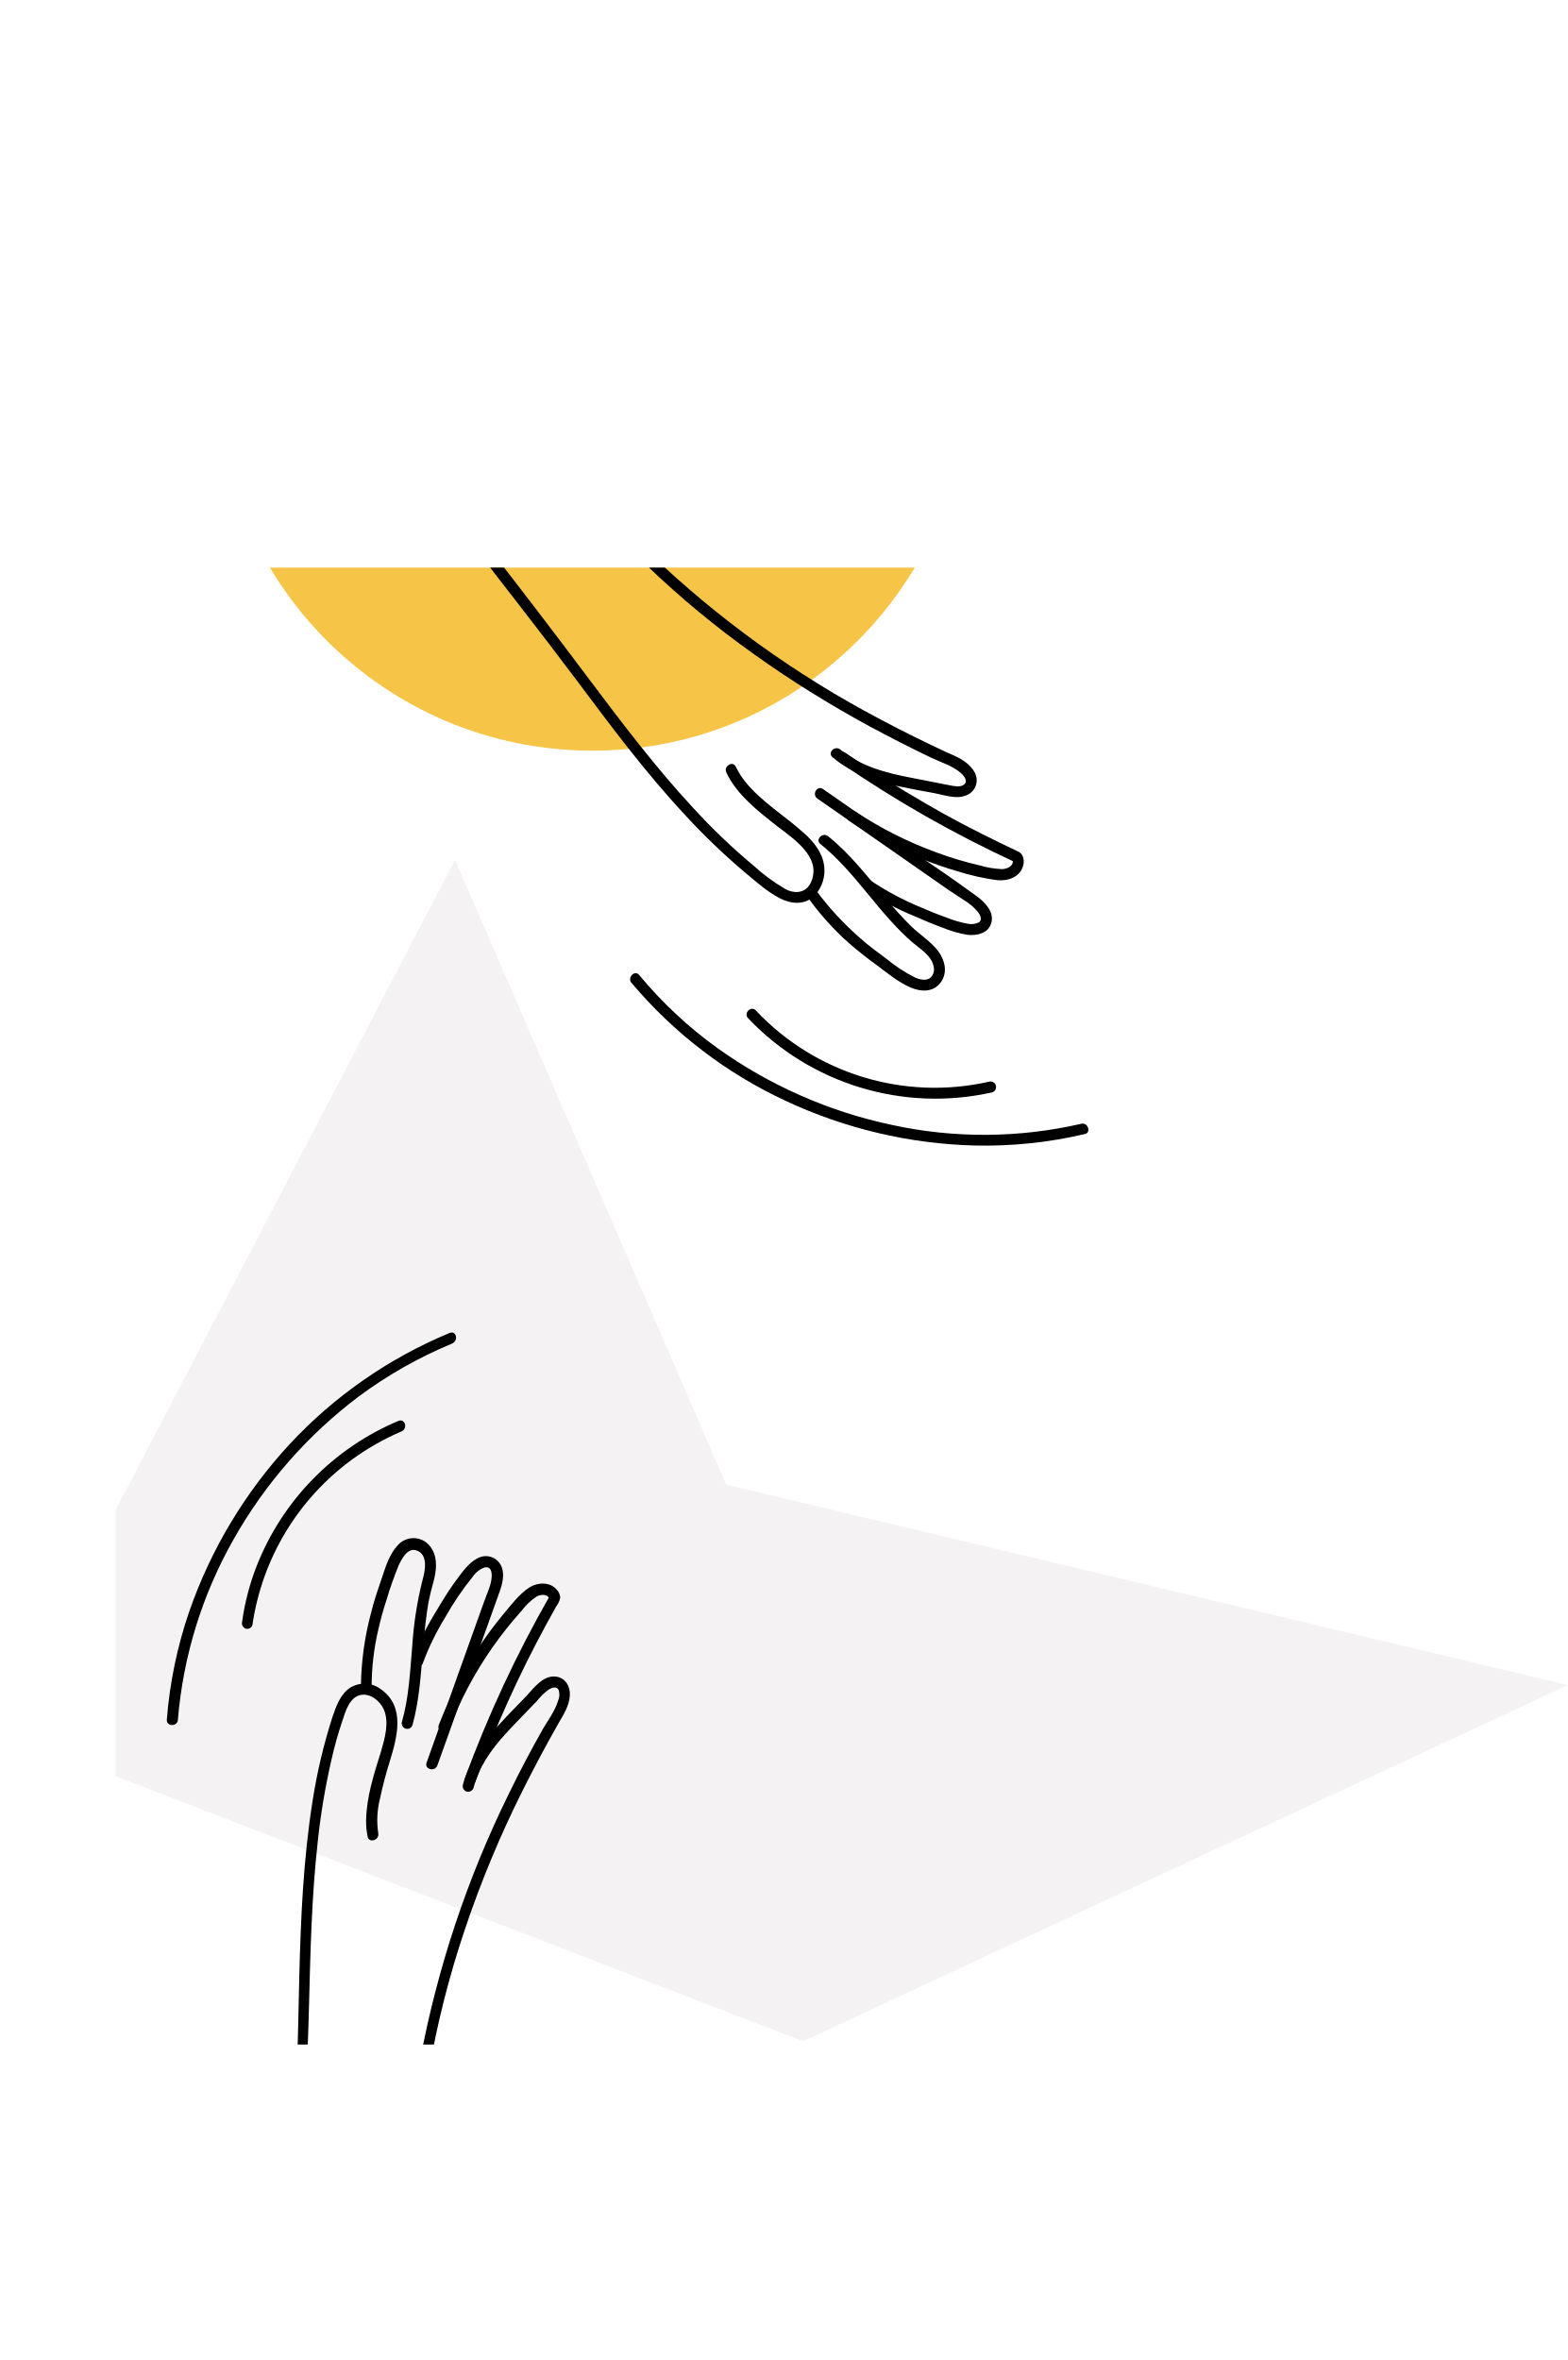
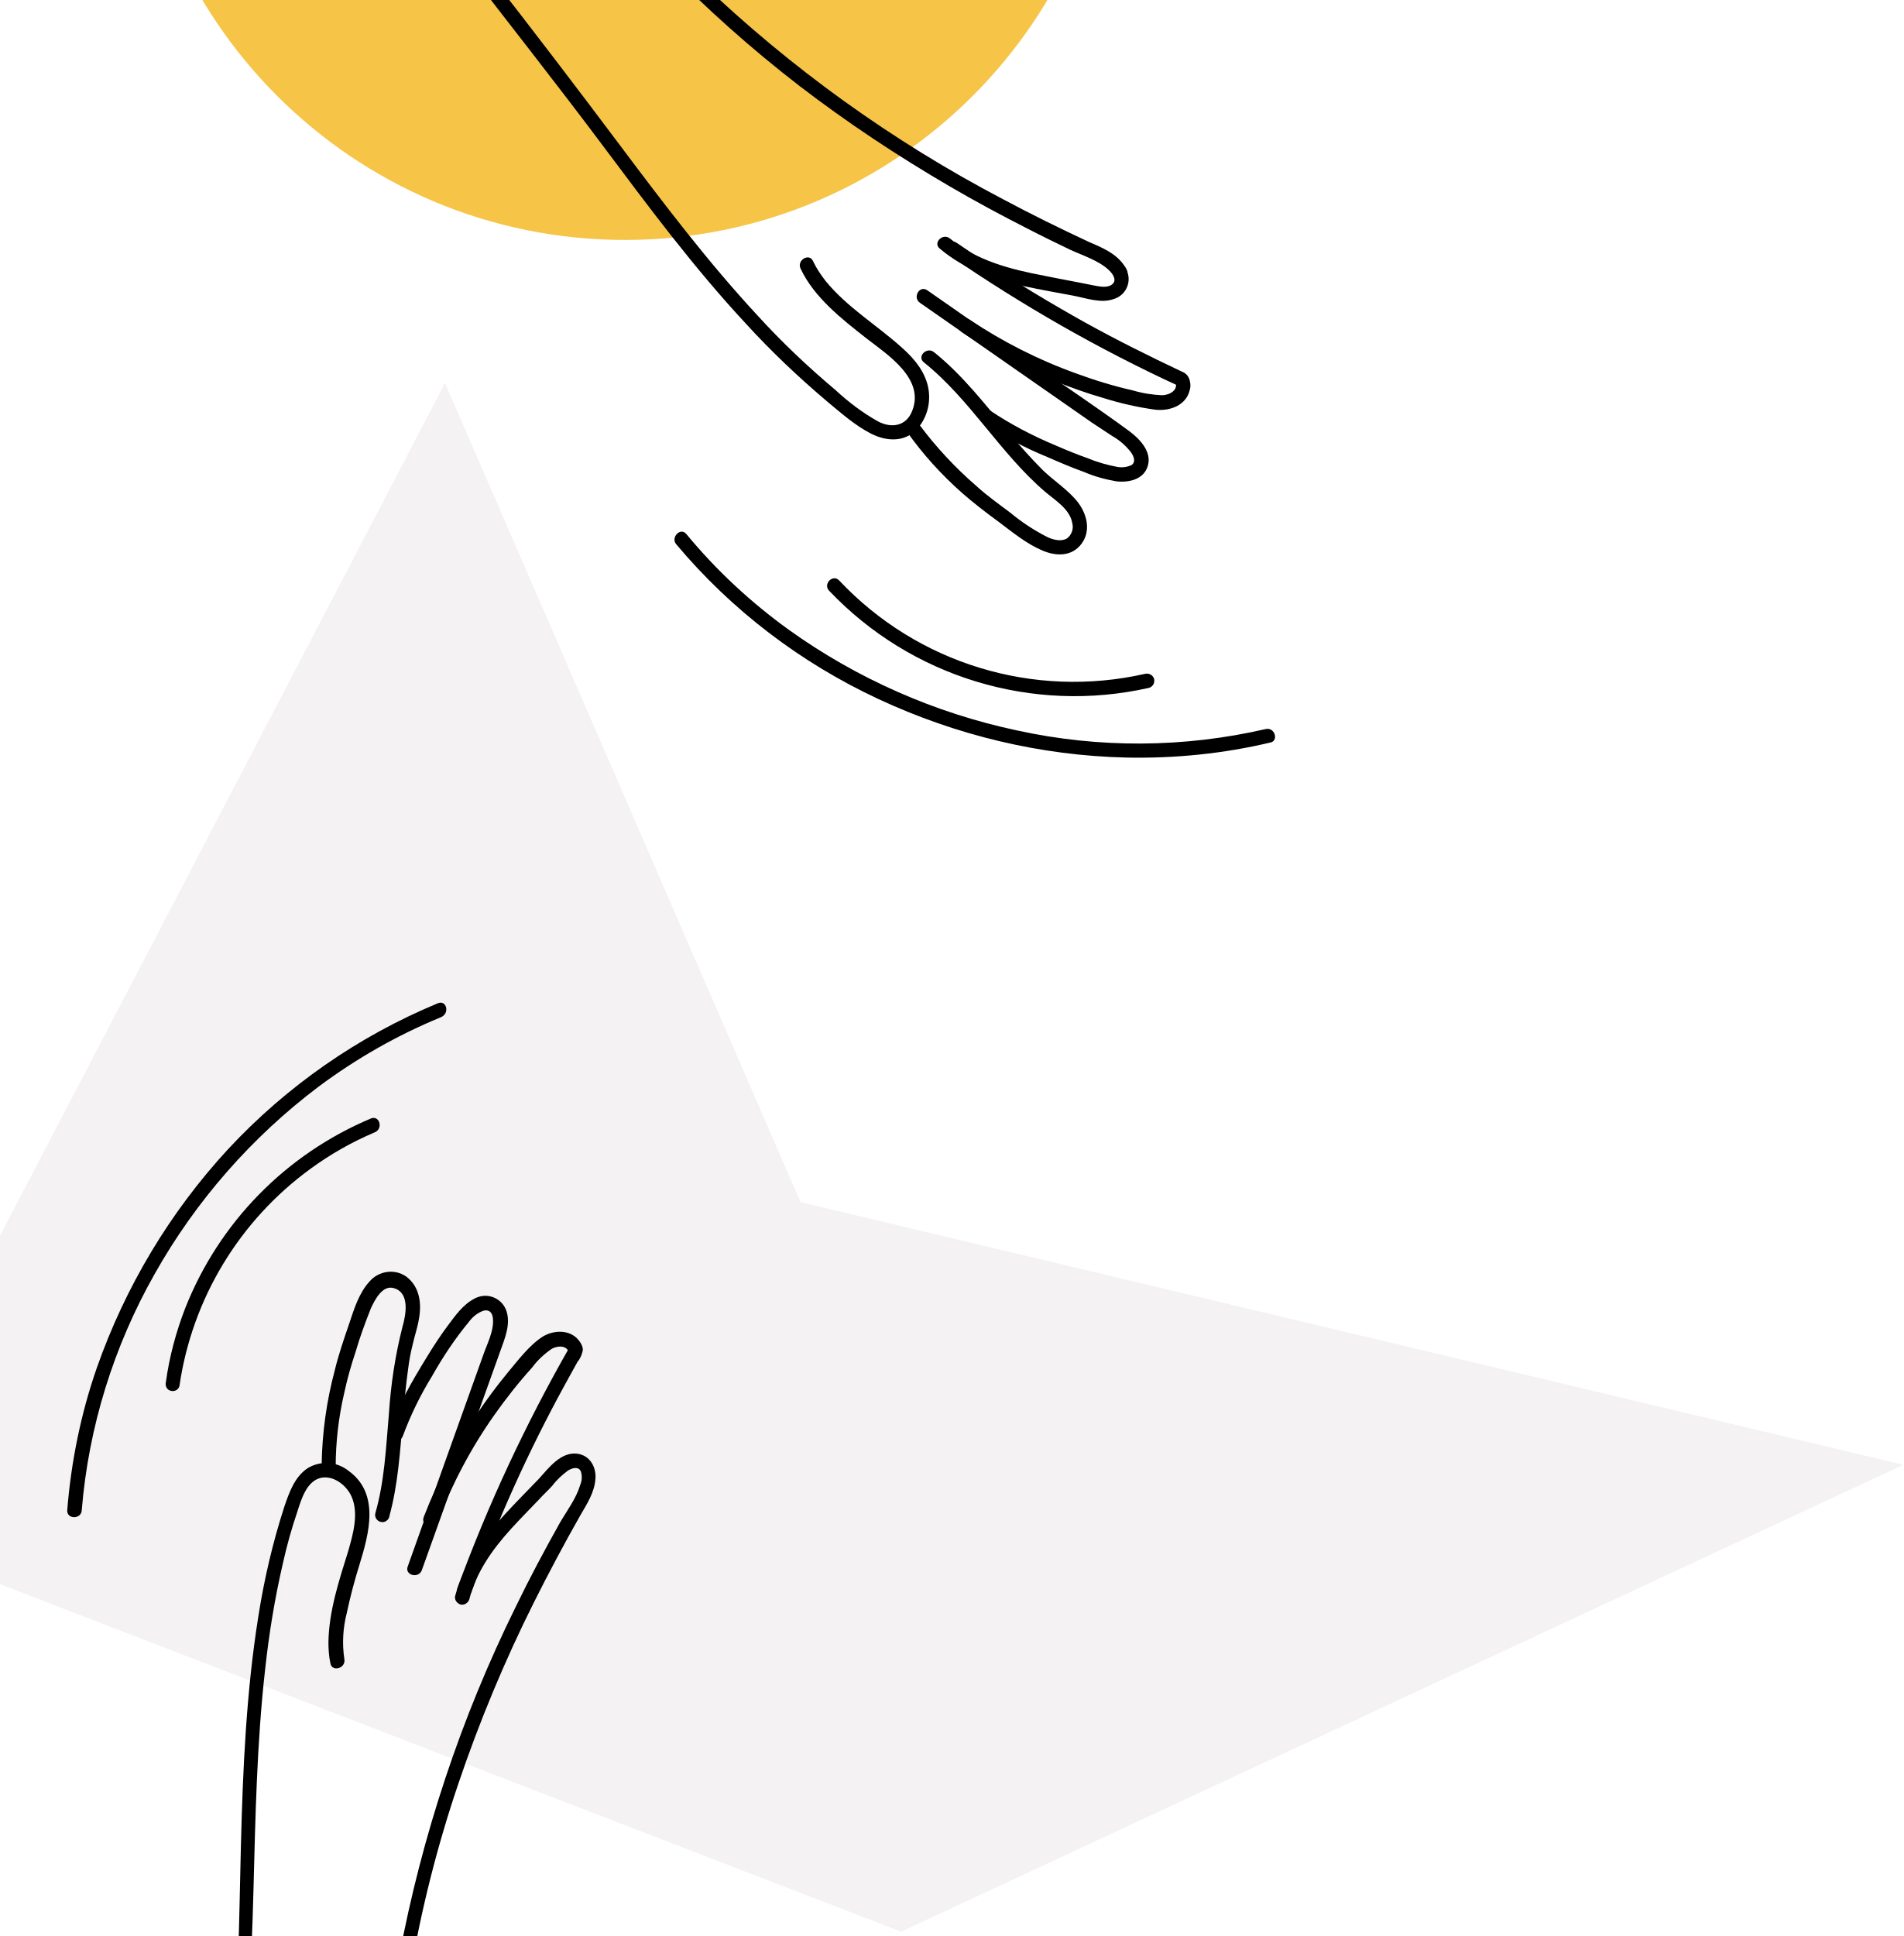
- <svg xmlns="http://www.w3.org/2000/svg" viewBox="0 0 424.8 639.48">
-   <defs>
-     <clipPath id="a" transform="translate(31.3 153.8)">
-       <rect width="393.5" height="400.2" style="fill:none" />
+ <svg xmlns="http://www.w3.org/2000/svg" xmlns:xlink="http://www.w3.org/1999/xlink" version="1.1" id="Layer_1" x="0px" y="0px" viewBox="0 0 393.5 400.2" style="enable-background:new 0 0 393.5 400.2;" xml:space="preserve">
+   <style type="text/css">
+ 	.st0{clip-path:url(#SVGID_2_);}
+ 	.st1{fill:#F4F2F3;}
+ 	.st2{fill:#F6C446;}
+ </style>
+   <g>
+     <defs>
+       <rect id="SVGID_1_" width="393.5" height="400.2" />
+     </defs>
+     <clipPath id="SVGID_2_">
+       <use xlink:href="#SVGID_1_" style="overflow:visible;" />
    </clipPath>
-   </defs>
-   <g style="clip-path:url(#a)">
-     <polygon points="123.3 233 0 469.2 217.6 553.1 424.8 456.6 196.8 402.3 123.3 233" style="fill:#f4f2f3" />
-     <circle cx="160.5" cy="101.7" r="101.7" style="fill:#f6c446" />
-     <path d="M69.2-48.7c7,14.8,16.6,28.3,26.5,41.2,9.7,12.6,19.5,25,29,37.7s18.8,25.2,29.5,36.7a180.334,180.334,0,0,0,16.7,16c2.9,2.4,5.8,5,9.1,6.7,3.1,1.6,6.8,1.9,9.4-.7a9.889,9.889,0,0,0,2.6-8.2c-.5-3.6-2.9-6.5-5.5-8.8-5.2-4.7-11.3-8.3-15.8-13.8a21.864,21.864,0,0,1-2.6-4.1c-.8-1.8-3.4-.2-2.6,1.5,2.8,6,8.6,10.5,13.7,14.5,4.4,3.4,12,8.3,9.4,14.9-1.2,3.2-4.3,3.7-7.1,2.2a51.316,51.316,0,0,1-8.8-6.5,167.363,167.363,0,0,1-16.1-15.4c-10.2-11-19.3-23-28.3-35S110,6,100.7-5.9C91-18.4,81.6-31.2,74.3-45.2c-.9-1.7-1.7-3.4-2.5-5C71-52,68.4-50.5,69.2-48.7Z" transform="translate(31.3 153.8)" />
-     <path d="M113.1-35.9a262.112,262.112,0,0,0,52.1,53.6,295.449,295.449,0,0,0,31.1,20.8c5.3,3.1,10.7,6,16.2,8.8,2.9,1.5,5.8,2.9,8.7,4.3,2.6,1.2,5.8,2.2,7.9,4.1.8.7,2,2.2.8,3.1-1,.8-2.7.4-3.8.2-3.4-.7-6.8-1.3-10.2-2-6.9-1.3-14-3.1-19.5-7.7-1.5-1.2-3.6.9-2.1,2.1,5.1,4.3,11.2,6.4,17.6,7.8,3.3.7,6.6,1.3,9.9,1.9,2.7.5,5.8,1.7,8.5.7a4.36,4.36,0,0,0,2.8-5.6,3.379,3.379,0,0,0-.6-1.2c-1.7-2.6-4.6-3.8-7.4-5-6-2.8-11.9-5.7-17.7-8.8a276.271,276.271,0,0,1-62.6-45,245.312,245.312,0,0,1-29.1-33.6C114.6-38.9,112-37.4,113.1-35.9Z" transform="translate(31.3 153.8)" />
-     <path d="M187.4,89.1a73.613,73.613,0,0,0,11.5,12.8c2.4,2.1,5,4.1,7.6,6,2.8,2.1,5.7,4.5,9,5.9,2.8,1.2,6.1,1.3,8.1-1.4s1.1-6.1-.7-8.5c-2-2.6-4.9-4.4-7.3-6.7a100.491,100.491,0,0,1-6.9-7.6c-4.9-5.8-9.6-12-15.6-16.8-1.5-1.2-3.6.9-2.1,2.1,9.6,7.7,15.7,18.7,25,26.7,2.1,1.8,5.2,3.6,5.7,6.6a3.021,3.021,0,0,1-1.1,3.1c-1.2.7-2.7.3-3.9-.2a40.283,40.283,0,0,1-7.8-5.1c-2.4-1.8-4.8-3.5-7-5.5A80.286,80.286,0,0,1,190,87.7c-1.2-1.6-3.8-.1-2.6,1.4Z" transform="translate(31.3 153.8)" />
-     <path d="M203.2,87.3a69.229,69.229,0,0,0,13.4,7.2c2.5,1.1,5.1,2.2,7.6,3.1a31.037,31.037,0,0,0,6.6,1.9c2.6.3,5.7-.4,6.5-3.2.9-3-1.8-5.7-4-7.3-6.4-4.7-13-9.1-19.5-13.6L191.7,60c-1.6-1.1-3.1,1.5-1.5,2.6l35.6,24.8,4.1,2.7a14.753,14.753,0,0,1,3.6,3c.7.8,1.5,2.2.5,3a4.656,4.656,0,0,1-3.1.4,29.634,29.634,0,0,1-5.8-1.7c-2.3-.8-4.5-1.7-6.8-2.7a78.225,78.225,0,0,1-13.7-7.3c-1.4-1.2-2.9,1.4-1.4,2.5Z" transform="translate(31.3 153.8)" />
-     <path d="M198.9,68.7a106.537,106.537,0,0,0,19.2,10.1c3.3,1.3,6.6,2.5,10.1,3.5a63.819,63.819,0,0,0,10.7,2.4c3,.3,6.4-.9,7.1-4.2a3.762,3.762,0,0,0-.1-2.1,2.546,2.546,0,0,0-1.6-1.6c-1.7-.8-3.3-1.6-5-2.4-6.8-3.3-13.5-6.8-20-10.6-7.3-4.2-14.5-8.8-21.5-13.6-1.6-1.1-3.1,1.5-1.5,2.6a321.743,321.743,0,0,0,47.4,27l-.7-.9c.7,1.8-1.3,2.8-2.8,2.8a24.3,24.3,0,0,1-6-1,92.789,92.789,0,0,1-11.7-3.5,103.246,103.246,0,0,1-22-11.1c-1.7-1.1-3.2,1.5-1.6,2.6Z" transform="translate(31.3 153.8)" />
-     <path d="M236.7,139.3A66.564,66.564,0,0,1,173.5,120c-1.3-1.4-3.4.7-2.1,2.1a69.994,69.994,0,0,0,66.1,20.1A1.5,1.5,0,0,0,236.7,139.3Z" transform="translate(31.3 153.8)" />
-     <path d="M261.7,150.7a117.306,117.306,0,0,1-51.4.3,125.932,125.932,0,0,1-47.2-20.8,113.756,113.756,0,0,1-21.2-19.8c-1.2-1.5-3.3.7-2.1,2.1a121.4,121.4,0,0,0,41.8,32,128.607,128.607,0,0,0,51.3,12.1,119.019,119.019,0,0,0,29.7-3.1c1.8-.3,1-3.2-.9-2.8Z" transform="translate(31.3 153.8)" />
-     <path d="M52.8,483.7c-2.8-15.5-2.8-31.3-2.2-46.9.5-15.3,1.4-30.7,1.8-46,.4-15.2.7-30.5,2.4-45.6a185.277,185.277,0,0,1,3.7-22.1,99.953,99.953,0,0,1,3-10.7c.8-2.5,1.9-6.2,4.8-6.9,2.7-.6,5.4,1.6,6.4,3.9,1.5,3.5.3,7.7-.7,11.2-1.9,6.1-4,12.4-4.1,18.9a20.24,20.24,0,0,0,.4,4.3c.3,1.9,3.2,1.1,2.9-.8a23.877,23.877,0,0,1,.5-9.6c.7-3.3,1.6-6.7,2.6-9.9,2-6.5,4.3-14.8-2.3-19.5a7.39,7.39,0,0,0-8.4-.5c-2.7,1.8-3.8,5-4.8,7.9a148.19,148.19,0,0,0-5.4,22.8c-2.5,15.7-3.2,31.6-3.6,47.5-.2,7.8-.3,15.6-.6,23.4-.3,8.1-.7,16.2-1.1,24.3-.7,16.5-1.1,33,1.1,49.4.3,1.9.6,3.9.9,5.8.2,1.9,3.1,1.1,2.7-.9Z" transform="translate(31.3 153.8)" />
-     <path d="M81.2,448.2a256.352,256.352,0,0,1,13.6-79.6,288.782,288.782,0,0,1,15.5-37.2c3.1-6.2,6.3-12.2,9.7-18.2,1.4-2.4,2.9-4.7,3.1-7.5.2-2.5-1.2-4.9-3.8-5.2-3.4-.4-5.9,3-7.9,5.2-2.3,2.4-4.7,4.8-6.9,7.2-4.6,4.9-8.6,10.4-10.4,17a1.557,1.557,0,0,0,1.2,1.8,1.62,1.62,0,0,0,1.7-1c1.4-5.6,4.7-10.3,8.6-14.6,1.9-2.1,3.9-4.1,5.8-6.1.9-1,1.9-1.9,2.8-2.9a15.677,15.677,0,0,1,3.2-3.1c.8-.5,2.2-1,2.7.2a4.126,4.126,0,0,1-.2,2.9c-.8,2.7-2.7,5.2-4.1,7.6-3.2,5.7-6.3,11.5-9.2,17.5a280.283,280.283,0,0,0-24.1,72.4,255.383,255.383,0,0,0-4.1,43.6,1.538,1.538,0,0,0,1.5,1.5A1.321,1.321,0,0,0,81.2,448.2Z" transform="translate(31.3 153.8)" />
-     <path d="M69.4,303.3a67.663,67.663,0,0,1,1.8-15.5,85.578,85.578,0,0,1,2.3-8.3c.9-3.1,2-6.1,3.2-9.1.8-1.7,2.4-4.9,4.8-4.1,3.3,1,2.4,5.6,1.7,8a99.177,99.177,0,0,0-2.8,18c-.6,6.9-.9,13.9-2.8,20.5a1.492,1.492,0,1,0,2.9.7c1.8-6.5,2.2-13.4,2.8-20.1.3-3.5.6-7,1.1-10.5a40.478,40.478,0,0,1,.9-4.8c.4-1.8,1-3.5,1.3-5.3.6-3.2.2-6.7-2.6-8.8a5.719,5.719,0,0,0-7.6,1c-2.2,2.4-3.2,5.7-4.2,8.7-1.1,3.2-2.2,6.4-3,9.7a80.423,80.423,0,0,0-2.7,19.5c0,2.3,3,2.3,2.9.4Z" transform="translate(31.3 153.8)" />
-     <path d="M83.3,296.8a69.97,69.97,0,0,1,6-12.3,78.713,78.713,0,0,1,7.6-11.2,6.363,6.363,0,0,1,3.2-2.4c1.2-.2,1.7.6,1.8,1.6.3,2.6-1.3,5.5-2.1,7.9l-7.3,20.4-8.2,23c-.7,1.8,2.2,2.6,2.9.8l16.3-45.5c.9-2.5,2.1-5.4,1.2-8.1a4.589,4.589,0,0,0-5.8-2.9,3.552,3.552,0,0,0-.9.4c-2.3,1.2-3.9,3.5-5.4,5.5s-3,4.3-4.4,6.6c-3,4.9-6,10-7.8,15.5-.6,1.8,2.3,2.5,2.9.7Z" transform="translate(31.3 153.8)" />
-     <path d="M90.5,314.5a100.913,100.913,0,0,1,11.7-22,104.724,104.724,0,0,1,7.8-9.8,16.849,16.849,0,0,1,4.1-3.9c1.1-.6,3.1-.8,3.5.8l.2-1.2a326.485,326.485,0,0,0-23.2,49.8c-.7,1.8,2.2,2.6,2.9.8a313.41,313.41,0,0,1,19.2-42.6c.9-1.6,1.8-3.3,2.7-4.9a5.282,5.282,0,0,0,1.1-2.4,3.333,3.333,0,0,0-.9-2.1c-1.8-2.2-5.1-2.1-7.4-.7-2.8,1.8-5.1,4.9-7.2,7.4a106.453,106.453,0,0,0-6.4,8.6,113.013,113.013,0,0,0-11,21.3c-.7,1.9,2.2,2.7,2.9.9Z" transform="translate(31.3 153.8)" />
-     <path d="M76.7,231.2a70.683,70.683,0,0,0-38.4,39.2,66.284,66.284,0,0,0-4,15.3,1.512,1.512,0,0,0,1,1.8,1.431,1.431,0,0,0,1.8-1,67.526,67.526,0,0,1,27.1-44.9,69.024,69.024,0,0,1,13.2-7.5C79.3,233.4,78.5,230.5,76.7,231.2Z" transform="translate(31.3 153.8)" />
-     <path d="M90.5,207.4a124.27,124.27,0,0,0-43.3,30.1A129.347,129.347,0,0,0,20,282.8a118.356,118.356,0,0,0-6.1,29.4c-.1,1.9,2.9,1.9,3,0A118.852,118.852,0,0,1,32,263.3a125.883,125.883,0,0,1,33.9-38.7,118.555,118.555,0,0,1,25.2-14.3c2-.8,1.2-3.7-.6-2.9Z" transform="translate(31.3 153.8)" />
+     <g class="st0">
+       <polygon class="st1" points="92,79.2 -31.3,315.4 186.3,399.3 393.5,302.8 165.5,248.5   " />
+       <circle class="st2" cx="129.2" cy="-52.1" r="101.7" />
+       <path d="M69.2-48.7c7,14.8,16.6,28.3,26.5,41.2c9.7,12.6,19.5,25,29,37.7s18.8,25.2,29.5,36.7c5.2,5.7,10.8,11,16.7,16    c2.9,2.4,5.8,5,9.1,6.7c3.1,1.6,6.8,1.9,9.4-0.7c2.1-2.2,3-5.2,2.6-8.2c-0.5-3.6-2.9-6.5-5.5-8.8c-5.2-4.7-11.3-8.3-15.8-13.8    c-1-1.3-1.9-2.6-2.6-4.1c-0.8-1.8-3.4-0.2-2.6,1.5c2.8,6,8.6,10.5,13.7,14.5c4.4,3.4,12,8.3,9.4,14.9c-1.2,3.2-4.3,3.7-7.1,2.2    c-3.2-1.8-6.1-4-8.8-6.5c-5.7-4.8-11.1-9.9-16.1-15.4c-10.2-11-19.3-23-28.3-35S110,6,100.7-5.9C91-18.4,81.6-31.2,74.3-45.2    c-0.9-1.7-1.7-3.4-2.5-5C71-52,68.4-50.5,69.2-48.7z" />
+       <path d="M113.1-35.9c14.7,20.3,32.3,38.3,52.1,53.6c9.9,7.6,20.3,14.5,31.1,20.8c5.3,3.1,10.7,6,16.2,8.8c2.9,1.5,5.8,2.9,8.7,4.3    c2.6,1.2,5.8,2.2,7.9,4.1c0.8,0.7,2,2.2,0.8,3.1c-1,0.8-2.7,0.4-3.8,0.2c-3.4-0.7-6.8-1.3-10.2-2c-6.9-1.3-14-3.1-19.5-7.7    c-1.5-1.2-3.6,0.9-2.1,2.1c5.1,4.3,11.2,6.4,17.6,7.8c3.3,0.7,6.6,1.3,9.9,1.9c2.7,0.5,5.8,1.7,8.5,0.7c2.3-0.7,3.6-3.2,2.8-5.5    c0,0,0-0.1,0-0.1c-0.1-0.4-0.3-0.8-0.6-1.2c-1.7-2.6-4.6-3.8-7.4-5c-6-2.8-11.9-5.7-17.7-8.8c-22.9-12-43.9-27.1-62.6-45    c-10.7-10.3-20.4-21.5-29.1-33.6C114.6-38.9,112-37.4,113.1-35.9z" />
+       <path d="M187.4,89.1c3.3,4.7,7.2,9,11.5,12.8c2.4,2.1,5,4.1,7.6,6c2.8,2.1,5.7,4.5,9,5.9c2.8,1.2,6.1,1.3,8.1-1.4s1.1-6.1-0.7-8.5    c-2-2.6-4.9-4.4-7.3-6.7c-2.4-2.4-4.7-5-6.9-7.6c-4.9-5.8-9.6-12-15.6-16.8c-1.5-1.2-3.6,0.9-2.1,2.1c9.6,7.7,15.7,18.7,25,26.7    c2.1,1.8,5.2,3.6,5.7,6.6c0.3,1.2-0.2,2.4-1.1,3.1c-1.2,0.7-2.7,0.3-3.9-0.2c-2.8-1.4-5.4-3.1-7.8-5.1c-2.4-1.8-4.8-3.5-7-5.5    c-4.4-3.8-8.4-8.1-11.9-12.8C188.8,86.1,186.2,87.6,187.4,89.1z" />
+       <path d="M203.2,87.3c4.2,2.9,8.7,5.3,13.4,7.2c2.5,1.1,5.1,2.2,7.6,3.1c2.1,0.9,4.3,1.5,6.6,1.9c2.6,0.3,5.7-0.4,6.5-3.2    c0.9-3-1.8-5.7-4-7.3c-6.4-4.7-13-9.1-19.5-13.6L191.7,60c-1.6-1.1-3.1,1.5-1.5,2.6l35.6,24.8l4.1,2.7c1.4,0.8,2.6,1.8,3.6,3    c0.7,0.8,1.5,2.2,0.5,3c-1,0.5-2.1,0.6-3.1,0.4c-2-0.4-3.9-0.9-5.8-1.7c-2.3-0.8-4.5-1.7-6.8-2.7c-4.8-2-9.4-4.4-13.7-7.3    C203.2,83.6,201.7,86.2,203.2,87.3z" />
+       <path d="M198.9,68.7c6,4,12.5,7.4,19.2,10.1c3.3,1.3,6.6,2.5,10.1,3.5c3.5,1.1,7.1,1.9,10.7,2.4c3,0.3,6.4-0.9,7.1-4.2    c0.2-0.7,0.1-1.4-0.1-2.1c-0.3-0.8-0.8-1.3-1.6-1.6c-1.7-0.8-3.3-1.6-5-2.4c-6.8-3.3-13.5-6.8-20-10.6    c-7.3-4.2-14.5-8.8-21.5-13.6c-1.6-1.1-3.1,1.5-1.5,2.6c15,10.3,30.9,19.4,47.4,27l-0.7-0.9c0.7,1.8-1.3,2.8-2.8,2.8    c-2-0.1-4-0.4-6-1c-4-0.9-7.9-2.1-11.7-3.5c-7.8-2.8-15.1-6.5-22-11.1C198.8,65,197.3,67.6,198.9,68.7L198.9,68.7z" />
+       <path d="M236.7,139.3c-23,5.2-47-2.1-63.2-19.3c-1.3-1.4-3.4,0.7-2.1,2.1c17,17.9,42.1,25.5,66.1,20.1c0.8-0.2,1.3-1,1.1-1.9    C238.3,139.5,237.5,139.1,236.7,139.3z" />
+       <path d="M261.7,150.7c-16.9,3.9-34.5,4-51.4,0.3c-17-3.6-33.1-10.7-47.2-20.8c-7.9-5.7-15-12.3-21.2-19.8    c-1.2-1.5-3.3,0.7-2.1,2.1c11.4,13.6,25.7,24.5,41.8,32c16.1,7.5,33.5,11.7,51.3,12.1c10,0.2,20-0.8,29.7-3.1    C264.4,153.2,263.6,150.3,261.7,150.7L261.7,150.7z" />
+       <path d="M52.8,483.7c-2.8-15.5-2.8-31.3-2.2-46.9c0.5-15.3,1.4-30.7,1.8-46c0.4-15.2,0.7-30.5,2.4-45.6c0.8-7.4,2-14.8,3.7-22.1    c0.8-3.6,1.8-7.2,3-10.7c0.8-2.5,1.9-6.2,4.8-6.9c2.7-0.6,5.4,1.6,6.4,3.9c1.5,3.5,0.3,7.7-0.7,11.2c-1.9,6.1-4,12.4-4.1,18.9    c0,1.4,0.1,2.9,0.4,4.3c0.3,1.9,3.2,1.1,2.9-0.8c-0.5-3.2-0.3-6.5,0.5-9.6c0.7-3.3,1.6-6.7,2.6-9.9c2-6.5,4.3-14.8-2.3-19.5    c-2.4-1.9-5.8-2.1-8.4-0.5c-2.7,1.8-3.8,5-4.8,7.9c-2.4,7.4-4.2,15.1-5.4,22.8c-2.5,15.7-3.2,31.6-3.6,47.5    c-0.2,7.8-0.3,15.6-0.6,23.4c-0.3,8.1-0.7,16.2-1.1,24.3c-0.7,16.5-1.1,33,1.1,49.4c0.3,1.9,0.6,3.9,0.9,5.8    C50.3,486.5,53.2,485.7,52.8,483.7L52.8,483.7z" />
+       <path d="M81.2,448.2c0.3-27.1,4.9-54,13.6-79.6c4.3-12.7,9.5-25.2,15.5-37.2c3.1-6.2,6.3-12.2,9.7-18.2c1.4-2.4,2.9-4.7,3.1-7.5    c0.2-2.5-1.2-4.9-3.8-5.2c-3.4-0.4-5.9,3-7.9,5.2c-2.3,2.4-4.7,4.8-6.9,7.2c-4.6,4.9-8.6,10.4-10.4,17c-0.2,0.8,0.4,1.6,1.2,1.8    c0.7,0.1,1.4-0.3,1.7-1c1.4-5.6,4.7-10.3,8.6-14.6c1.9-2.1,3.9-4.1,5.8-6.1c0.9-1,1.9-1.9,2.8-2.9c0.9-1.2,2-2.2,3.2-3.1    c0.8-0.5,2.2-1,2.7,0.2c0.3,1,0.2,2-0.2,2.9c-0.8,2.7-2.7,5.2-4.1,7.6c-3.2,5.7-6.3,11.5-9.2,17.5c-11.3,22.9-19.4,47.3-24.1,72.4    c-2.6,14.4-4,29-4.1,43.6c0,0.8,0.7,1.5,1.5,1.5c0.7,0,1.3-0.6,1.3-1.3C81.2,448.3,81.2,448.3,81.2,448.2z" />
+       <path d="M69.4,303.3c0-5.2,0.6-10.4,1.8-15.5c0.6-2.8,1.4-5.6,2.3-8.3c0.9-3.1,2-6.1,3.2-9.1c0.8-1.7,2.4-4.9,4.8-4.1    c3.3,1,2.4,5.6,1.7,8c-1.5,5.9-2.4,11.9-2.8,18c-0.6,6.9-0.9,13.9-2.8,20.5c-0.2,0.8,0.3,1.6,1.1,1.8c0.8,0.2,1.6-0.3,1.8-1.1    c0,0,0,0,0-0.1c1.8-6.5,2.2-13.4,2.8-20.1c0.3-3.5,0.6-7,1.1-10.5c0.2-1.6,0.5-3.2,0.9-4.8c0.4-1.8,1-3.5,1.3-5.3    c0.6-3.2,0.2-6.7-2.6-8.8c-2.4-1.7-5.7-1.2-7.6,1c-2.2,2.4-3.2,5.7-4.2,8.7c-1.1,3.2-2.2,6.4-3,9.7c-1.7,6.4-2.6,12.9-2.7,19.5    C66.5,305.2,69.5,305.2,69.4,303.3L69.4,303.3z" />
+       <path d="M83.3,296.8c1.6-4.3,3.6-8.4,6-12.3c2.2-3.9,4.7-7.7,7.6-11.2c0.8-1.1,1.9-2,3.2-2.4c1.2-0.2,1.7,0.6,1.8,1.6    c0.3,2.6-1.3,5.5-2.1,7.9l-7.3,20.4l-8.2,23c-0.7,1.8,2.2,2.6,2.9,0.8l16.3-45.5c0.9-2.5,2.1-5.4,1.2-8.1    c-0.8-2.4-3.4-3.7-5.8-2.9c-0.3,0.1-0.6,0.2-0.9,0.4c-2.3,1.2-3.9,3.5-5.4,5.5s-3,4.3-4.4,6.6c-3,4.9-6,10-7.8,15.5    C79.8,297.9,82.7,298.6,83.3,296.8L83.3,296.8z" />
+       <path d="M90.5,314.5c3-7.8,6.9-15.2,11.7-22c2.4-3.4,5-6.7,7.8-9.8c1.1-1.5,2.5-2.8,4.1-3.9c1.1-0.6,3.1-0.8,3.5,0.8l0.2-1.2    c-9.1,15.9-16.9,32.6-23.2,49.8c-0.7,1.8,2.2,2.6,2.9,0.8c5.3-14.7,11.7-28.9,19.2-42.6c0.9-1.6,1.8-3.3,2.7-4.9    c0.6-0.7,0.9-1.5,1.1-2.4c0-0.8-0.4-1.5-0.9-2.1c-1.8-2.2-5.1-2.1-7.4-0.7c-2.8,1.8-5.1,4.9-7.2,7.4c-2.3,2.8-4.4,5.6-6.4,8.6    c-4.4,6.7-8.1,13.8-11,21.3C86.9,315.5,89.8,316.3,90.5,314.5L90.5,314.5z" />
+       <path d="M76.7,231.2c-17.6,7.4-31.4,21.5-38.4,39.2c-1.9,4.9-3.3,10.1-4,15.3c-0.2,0.8,0.2,1.6,1,1.8c0.8,0.2,1.6-0.2,1.8-1    c0,0,0,0,0,0c2.6-18,12.4-34.2,27.1-44.9c4.1-3,8.5-5.5,13.2-7.5C79.3,233.4,78.5,230.5,76.7,231.2z" />
+       <path d="M90.5,207.4c-16.4,6.8-31.2,17.1-43.3,30.1C35.1,250.6,25.9,266,20,282.8c-3.3,9.5-5.3,19.4-6.1,29.4    c-0.1,1.9,2.9,1.9,3,0c1.4-17.2,6.6-33.9,15.1-48.9c8.5-15.1,20.1-28.3,33.9-38.7c7.8-5.8,16.2-10.6,25.2-14.3    C93.1,209.5,92.3,206.6,90.5,207.4z" />
+     </g>
  </g>
</svg>
